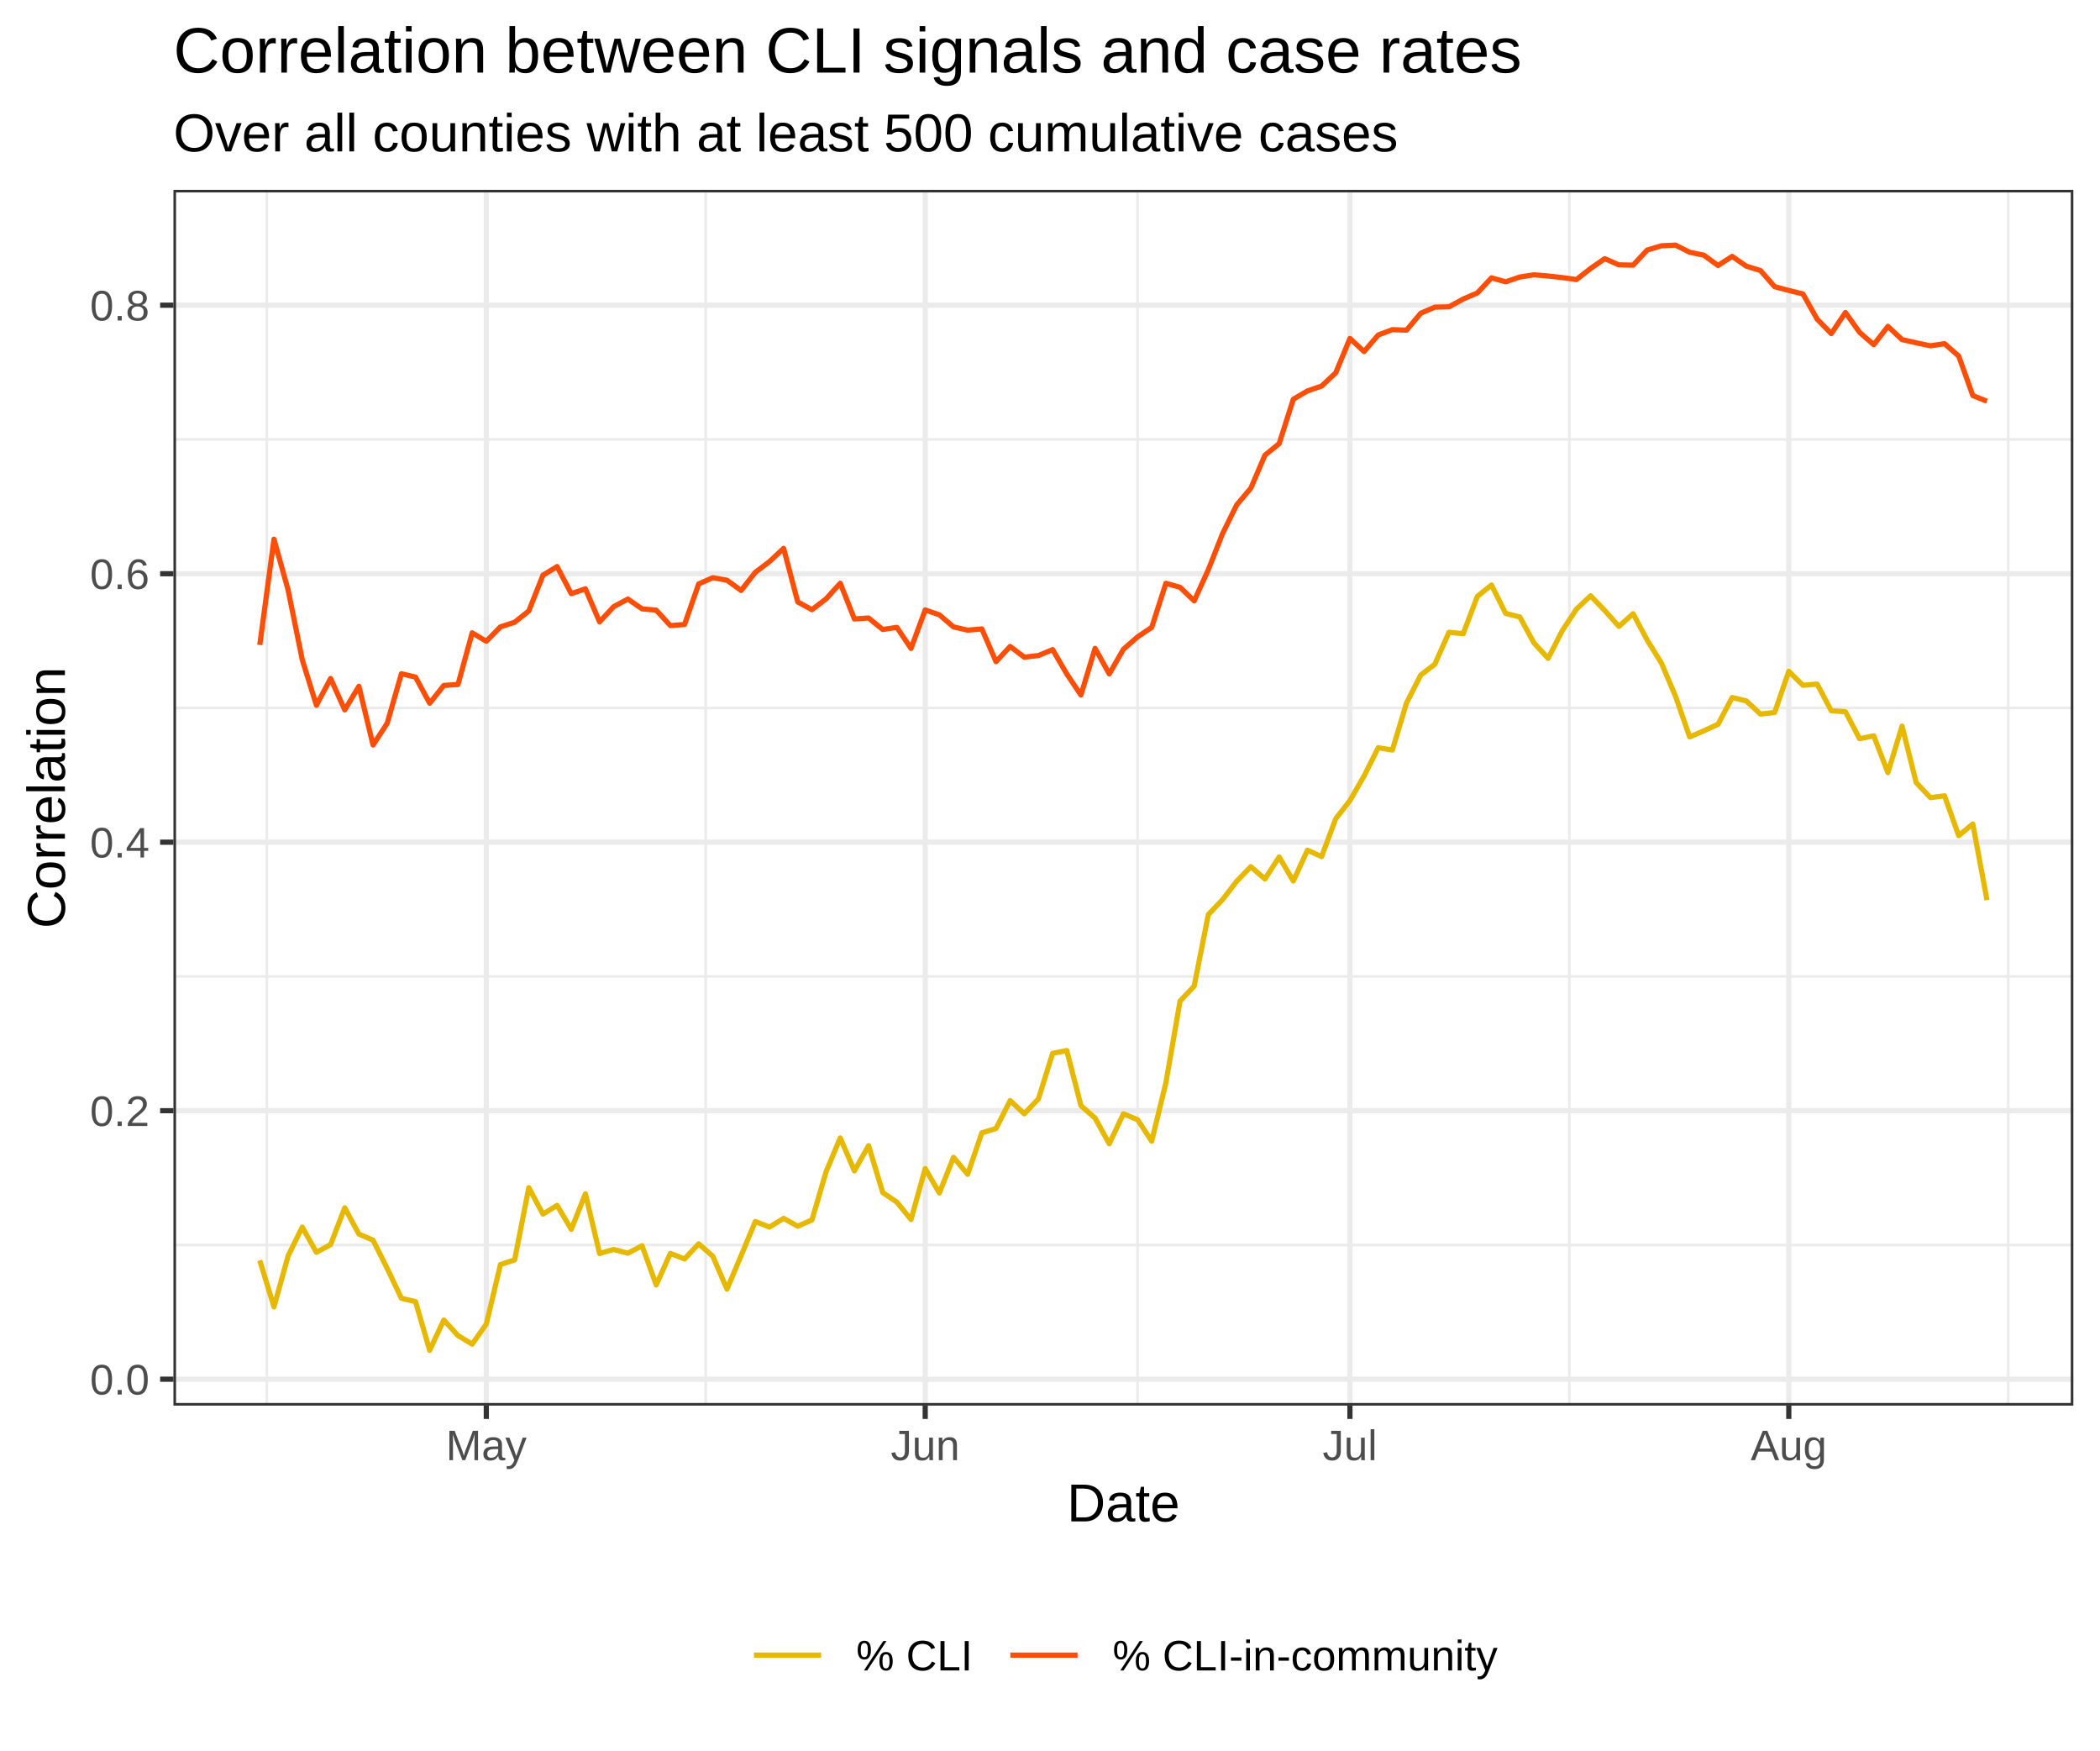
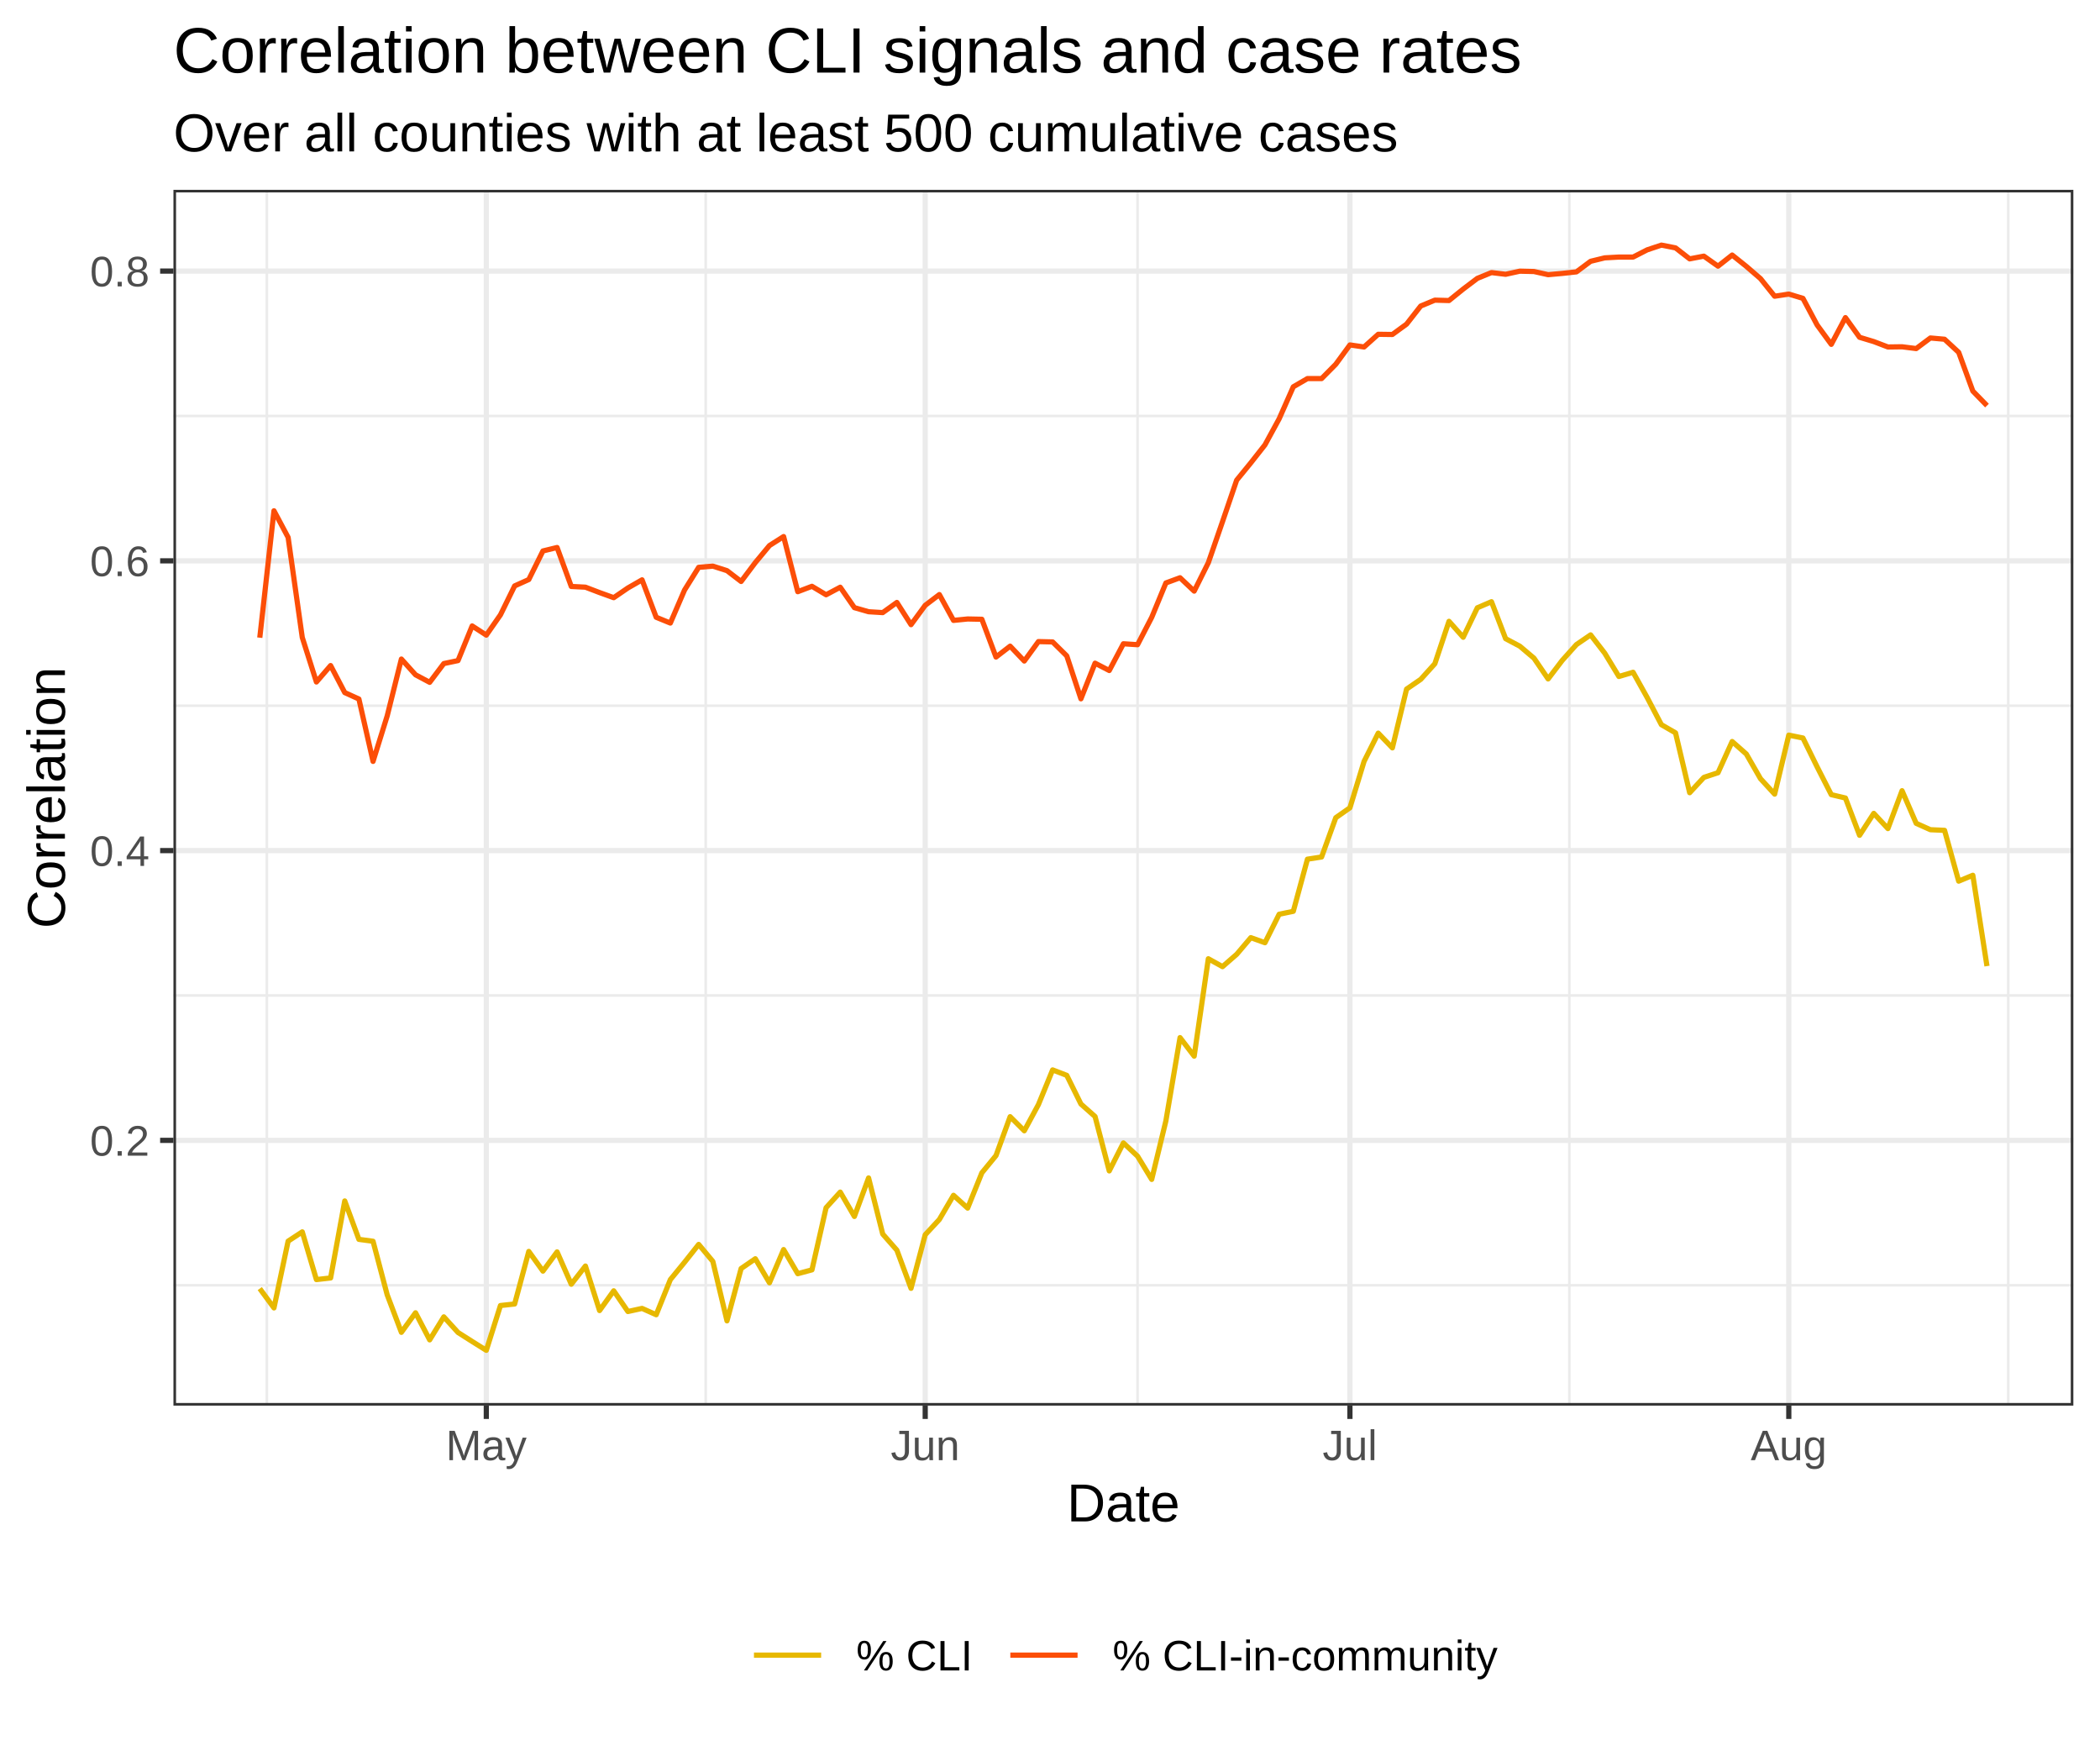
<svg xmlns="http://www.w3.org/2000/svg" viewBox="0 0 432.00 360.00">
  <defs>
    <style type="text/css">
    line, polyline, polygon, path, rect, circle {
      fill: none;
      stroke: #000000;
      stroke-linecap: round;
      stroke-linejoin: round;
      stroke-miterlimit: 10.00;
    }
  </style>
  </defs>
  <rect width="100%" height="100%" style="stroke: none; fill: #FFFFFF;" />
  <rect x="0" y="0.00" width="432.00" height="360.00" style="stroke-width: 1.07; stroke: #FFFFFF; fill: #FFFFFF;" />
  <defs>
    <clipPath id="cpMzUuNjh8NDI2LjUyfDI4OS4wOHwzOS4wNA==">
      <rect x="35.68" y="39.04" width="390.84" height="250.04" />
    </clipPath>
  </defs>
  <rect x="35.68" y="39.04" width="390.84" height="250.04" style="stroke-width: 1.07; stroke: none; fill: #FFFFFF;" clip-path="url(#cpMzUuNjh8NDI2LjUyfDI4OS4wOHwzOS4wNA==)" />
-   <polyline points="35.68,256.04 426.52,256.04 " style="stroke-width: 0.53; stroke: #EBEBEB; stroke-linecap: butt;" clip-path="url(#cpMzUuNjh8NDI2LjUyfDI4OS4wOHwzOS4wNA==)" />
-   <polyline points="35.68,200.82 426.52,200.82 " style="stroke-width: 0.53; stroke: #EBEBEB; stroke-linecap: butt;" clip-path="url(#cpMzUuNjh8NDI2LjUyfDI4OS4wOHwzOS4wNA==)" />
-   <polyline points="35.68,145.60 426.52,145.60 " style="stroke-width: 0.53; stroke: #EBEBEB; stroke-linecap: butt;" clip-path="url(#cpMzUuNjh8NDI2LjUyfDI4OS4wOHwzOS4wNA==)" />
-   <polyline points="35.68,90.38 426.52,90.38 " style="stroke-width: 0.53; stroke: #EBEBEB; stroke-linecap: butt;" clip-path="url(#cpMzUuNjh8NDI2LjUyfDI4OS4wOHwzOS4wNA==)" />
+   <polyline points="35.68,264.33 426.52,264.33 " style="stroke-width: 0.53; stroke: #EBEBEB; stroke-linecap: butt;" clip-path="url(#cpMzUuNjh8NDI2LjUyfDI4OS4wOHwzOS4wNA==)" />
+   <polyline points="35.68,204.73 426.52,204.73 " style="stroke-width: 0.53; stroke: #EBEBEB; stroke-linecap: butt;" clip-path="url(#cpMzUuNjh8NDI2LjUyfDI4OS4wOHwzOS4wNA==)" />
+   <polyline points="35.68,145.14 426.52,145.14 " style="stroke-width: 0.53; stroke: #EBEBEB; stroke-linecap: butt;" clip-path="url(#cpMzUuNjh8NDI2LjUyfDI4OS4wOHwzOS4wNA==)" />
+   <polyline points="35.68,85.55 426.52,85.55 " style="stroke-width: 0.53; stroke: #EBEBEB; stroke-linecap: butt;" clip-path="url(#cpMzUuNjh8NDI2LjUyfDI4OS4wOHwzOS4wNA==)" />
  <polyline points="54.90,289.08 54.90,39.04 " style="stroke-width: 0.53; stroke: #EBEBEB; stroke-linecap: butt;" clip-path="url(#cpMzUuNjh8NDI2LjUyfDI4OS4wOHwzOS4wNA==)" />
  <polyline points="145.18,289.08 145.18,39.04 " style="stroke-width: 0.53; stroke: #EBEBEB; stroke-linecap: butt;" clip-path="url(#cpMzUuNjh8NDI2LjUyfDI4OS4wOHwzOS4wNA==)" />
  <polyline points="234.01,289.08 234.01,39.04 " style="stroke-width: 0.53; stroke: #EBEBEB; stroke-linecap: butt;" clip-path="url(#cpMzUuNjh8NDI2LjUyfDI4OS4wOHwzOS4wNA==)" />
  <polyline points="322.84,289.08 322.84,39.04 " style="stroke-width: 0.53; stroke: #EBEBEB; stroke-linecap: butt;" clip-path="url(#cpMzUuNjh8NDI2LjUyfDI4OS4wOHwzOS4wNA==)" />
  <polyline points="413.12,289.08 413.12,39.04 " style="stroke-width: 0.53; stroke: #EBEBEB; stroke-linecap: butt;" clip-path="url(#cpMzUuNjh8NDI2LjUyfDI4OS4wOHwzOS4wNA==)" />
-   <polyline points="35.68,283.65 426.52,283.65 " style="stroke-width: 1.07; stroke: #EBEBEB; stroke-linecap: butt;" clip-path="url(#cpMzUuNjh8NDI2LjUyfDI4OS4wOHwzOS4wNA==)" />
-   <polyline points="35.68,228.43 426.52,228.43 " style="stroke-width: 1.07; stroke: #EBEBEB; stroke-linecap: butt;" clip-path="url(#cpMzUuNjh8NDI2LjUyfDI4OS4wOHwzOS4wNA==)" />
-   <polyline points="35.68,173.21 426.52,173.21 " style="stroke-width: 1.07; stroke: #EBEBEB; stroke-linecap: butt;" clip-path="url(#cpMzUuNjh8NDI2LjUyfDI4OS4wOHwzOS4wNA==)" />
-   <polyline points="35.68,117.99 426.52,117.99 " style="stroke-width: 1.07; stroke: #EBEBEB; stroke-linecap: butt;" clip-path="url(#cpMzUuNjh8NDI2LjUyfDI4OS4wOHwzOS4wNA==)" />
-   <polyline points="35.68,62.77 426.52,62.77 " style="stroke-width: 1.07; stroke: #EBEBEB; stroke-linecap: butt;" clip-path="url(#cpMzUuNjh8NDI2LjUyfDI4OS4wOHwzOS4wNA==)" />
+   <polyline points="35.68,234.53 426.52,234.53 " style="stroke-width: 1.07; stroke: #EBEBEB; stroke-linecap: butt;" clip-path="url(#cpMzUuNjh8NDI2LjUyfDI4OS4wOHwzOS4wNA==)" />
+   <polyline points="35.68,174.94 426.52,174.94 " style="stroke-width: 1.07; stroke: #EBEBEB; stroke-linecap: butt;" clip-path="url(#cpMzUuNjh8NDI2LjUyfDI4OS4wOHwzOS4wNA==)" />
+   <polyline points="35.68,115.34 426.52,115.34 " style="stroke-width: 1.07; stroke: #EBEBEB; stroke-linecap: butt;" clip-path="url(#cpMzUuNjh8NDI2LjUyfDI4OS4wOHwzOS4wNA==)" />
+   <polyline points="35.68,55.75 426.52,55.75 " style="stroke-width: 1.07; stroke: #EBEBEB; stroke-linecap: butt;" clip-path="url(#cpMzUuNjh8NDI2LjUyfDI4OS4wOHwzOS4wNA==)" />
  <polyline points="100.04,289.08 100.04,39.04 " style="stroke-width: 1.07; stroke: #EBEBEB; stroke-linecap: butt;" clip-path="url(#cpMzUuNjh8NDI2LjUyfDI4OS4wOHwzOS4wNA==)" />
  <polyline points="190.33,289.08 190.33,39.04 " style="stroke-width: 1.07; stroke: #EBEBEB; stroke-linecap: butt;" clip-path="url(#cpMzUuNjh8NDI2LjUyfDI4OS4wOHwzOS4wNA==)" />
  <polyline points="277.70,289.08 277.70,39.04 " style="stroke-width: 1.07; stroke: #EBEBEB; stroke-linecap: butt;" clip-path="url(#cpMzUuNjh8NDI2LjUyfDI4OS4wOHwzOS4wNA==)" />
  <polyline points="367.98,289.08 367.98,39.04 " style="stroke-width: 1.07; stroke: #EBEBEB; stroke-linecap: butt;" clip-path="url(#cpMzUuNjh8NDI2LjUyfDI4OS4wOHwzOS4wNA==)" />
-   <polyline points="53.44,259.21 56.36,268.78 59.27,258.29 62.18,252.37 65.09,257.56 68.01,255.96 70.92,248.40 73.83,253.81 76.74,255.05 79.65,260.86 82.57,267.01 85.48,267.69 88.39,277.71 91.30,271.48 94.22,274.68 97.13,276.44 100.04,272.32 102.95,260.07 105.87,259.11 108.78,244.26 111.69,249.70 114.60,247.90 117.52,252.83 120.43,245.52 123.34,257.79 126.25,256.97 129.17,257.74 132.08,256.20 134.99,264.26 137.90,257.78 140.82,258.92 143.73,255.81 146.64,258.36 149.55,265.13 152.46,258.23 155.38,251.22 158.29,252.36 161.20,250.58 164.11,252.18 167.03,250.90 169.94,240.98 172.85,234.03 175.76,240.81 178.68,235.62 181.59,245.26 184.50,247.24 187.41,250.81 190.33,240.34 193.24,245.35 196.15,238.02 199.06,241.51 201.98,232.98 204.89,232.10 207.80,226.35 210.71,229.06 213.62,225.99 216.54,216.64 219.45,216.06 222.36,227.38 225.27,229.94 228.19,235.23 231.10,229.07 234.01,230.27 236.92,234.69 239.84,222.70 242.75,205.89 245.66,202.80 248.57,188.09 251.49,185.03 254.40,181.25 257.31,178.24 260.22,180.77 263.14,176.25 266.05,181.19 268.96,174.85 271.87,176.17 274.79,168.35 277.70,164.64 280.61,159.59 283.52,153.78 286.43,154.25 289.35,144.55 292.26,138.84 295.17,136.60 298.08,130.03 301.00,130.33 303.91,122.66 306.82,120.31 309.73,126.15 312.65,126.89 315.56,132.23 318.47,135.40 321.38,129.70 324.30,125.27 327.21,122.53 330.12,125.56 333.03,128.82 335.95,126.22 338.86,131.67 341.77,136.35 344.68,143.20 347.59,151.56 350.51,150.30 353.42,148.96 356.33,143.45 359.24,144.15 362.16,146.86 365.07,146.53 367.98,138.07 370.89,140.94 373.81,140.69 376.72,146.17 379.63,146.38 382.54,151.92 385.46,151.34 388.37,158.90 391.28,149.33 394.19,160.95 397.11,164.04 400.02,163.67 402.93,171.86 405.84,169.46 408.75,185.12 " style="stroke-width: 1.07; stroke: #E7B800; stroke-linecap: butt;" clip-path="url(#cpMzUuNjh8NDI2LjUyfDI4OS4wOHwzOS4wNA==)" />
-   <polyline points="53.44,132.64 56.36,110.89 59.27,121.34 62.18,135.69 65.09,145.05 68.01,139.54 70.92,146.00 73.83,141.14 76.74,153.22 79.65,148.75 82.57,138.56 85.48,139.25 88.39,144.63 91.30,140.97 94.22,140.77 97.13,130.15 100.04,131.88 102.95,128.92 105.87,127.97 108.78,125.65 111.69,118.30 114.60,116.52 117.52,122.09 120.43,121.10 123.34,127.89 126.25,124.76 129.17,123.20 132.08,125.22 134.99,125.48 137.90,128.65 140.82,128.44 143.73,120.09 146.64,118.81 149.55,119.33 152.46,121.43 155.38,117.70 158.29,115.50 161.20,112.78 164.11,123.80 167.03,125.39 169.94,123.16 172.85,119.95 175.76,127.29 178.68,127.10 181.59,129.46 184.50,129.03 187.41,133.36 190.33,125.44 193.24,126.44 196.15,128.93 199.06,129.60 201.98,129.35 204.89,136.08 207.80,132.95 210.71,135.16 213.62,134.82 216.54,133.60 219.45,138.61 222.36,142.94 225.27,133.34 228.19,138.60 231.10,133.53 234.01,130.99 236.92,129.03 239.84,119.96 242.75,120.78 245.66,123.58 248.57,117.16 251.49,109.76 254.40,103.84 257.31,100.40 260.22,93.61 263.14,91.24 266.05,82.11 268.96,80.40 271.87,79.40 274.79,76.66 277.70,69.61 280.61,72.30 283.52,68.89 286.43,67.80 289.35,67.90 292.26,64.42 295.17,63.17 298.08,63.10 301.00,61.50 303.91,60.25 306.82,57.14 309.73,57.96 312.65,56.97 315.56,56.52 318.47,56.76 321.38,57.09 324.30,57.49 327.21,55.21 330.12,53.20 333.03,54.47 335.95,54.53 338.86,51.42 341.77,50.55 344.68,50.41 347.59,51.88 350.51,52.48 353.42,54.60 356.33,52.73 359.24,54.74 362.16,55.64 365.07,58.96 367.98,59.73 370.89,60.45 373.81,65.63 376.72,68.61 379.63,64.27 382.54,68.35 385.46,70.88 388.37,67.12 391.28,69.84 394.19,70.50 397.11,71.12 400.02,70.68 402.93,73.22 405.84,81.35 408.75,82.52 " style="stroke-width: 1.07; stroke: #FC4E07; stroke-linecap: butt;" clip-path="url(#cpMzUuNjh8NDI2LjUyfDI4OS4wOHwzOS4wNA==)" />
+   <polyline points="53.44,265.02 56.36,268.99 59.27,255.26 62.18,253.35 65.09,263.16 68.01,262.83 70.92,246.99 73.83,254.89 76.74,255.28 79.65,266.29 82.57,274.01 85.48,269.99 88.39,275.56 91.30,270.83 94.22,274.04 97.13,275.89 100.04,277.71 102.95,268.50 105.87,268.18 108.78,257.37 111.69,261.42 114.60,257.47 117.52,264.12 120.43,260.38 123.34,269.53 126.25,265.47 129.17,269.73 132.08,269.09 134.99,270.39 137.90,263.17 140.82,259.60 143.73,255.93 146.64,259.42 149.55,271.65 152.46,260.89 155.38,258.88 158.29,263.82 161.20,256.99 164.11,261.95 167.03,261.16 169.94,248.38 172.85,245.17 175.76,250.18 178.68,242.26 181.59,253.80 184.50,257.11 187.41,264.96 190.33,253.94 193.24,250.80 196.15,245.83 199.06,248.46 201.98,241.21 204.89,237.66 207.80,229.66 210.71,232.56 213.62,227.17 216.54,220.04 219.45,221.16 222.36,227.05 225.27,229.63 228.19,240.81 231.10,235.06 234.01,237.78 236.92,242.56 239.84,230.52 242.75,213.40 245.66,217.21 248.57,197.18 251.49,198.80 254.40,196.27 257.31,192.84 260.22,193.88 263.14,188.03 266.05,187.42 268.96,176.70 271.87,176.25 274.79,168.17 277.70,166.13 280.61,156.59 283.52,150.78 286.43,153.81 289.35,141.72 292.26,139.72 295.17,136.50 298.08,127.78 301.00,131.06 303.91,125.00 306.82,123.75 309.73,131.35 312.65,132.90 315.56,135.36 318.47,139.63 321.38,135.81 324.30,132.56 327.21,130.57 330.12,134.34 333.03,139.13 335.95,138.26 338.86,143.48 341.77,149.04 344.68,150.72 347.59,163.03 350.51,159.88 353.42,158.92 356.33,152.50 359.24,155.07 362.16,160.15 365.07,163.32 367.98,151.19 370.89,151.78 373.81,157.72 376.72,163.43 379.63,164.12 382.54,171.79 385.46,167.28 388.37,170.41 391.28,162.62 394.19,169.33 397.11,170.64 400.02,170.77 402.93,181.22 405.84,180.01 408.75,198.69 " style="stroke-width: 1.07; stroke: #E7B800; stroke-linecap: butt;" clip-path="url(#cpMzUuNjh8NDI2LjUyfDI4OS4wOHwzOS4wNA==)" />
+   <polyline points="53.44,131.15 56.36,105.05 59.27,110.52 62.18,131.10 65.09,140.26 68.01,136.88 70.92,142.44 73.83,143.76 76.74,156.59 79.65,147.24 82.57,135.54 85.48,138.78 88.39,140.33 91.30,136.47 94.22,135.86 97.13,128.73 100.04,130.62 102.95,126.45 105.87,120.50 108.78,119.19 111.69,113.31 114.60,112.60 117.52,120.61 120.43,120.76 123.34,121.87 126.25,122.92 129.17,120.92 132.08,119.25 134.99,126.95 137.90,128.14 140.82,121.35 143.73,116.68 146.64,116.43 149.55,117.36 152.46,119.59 155.38,115.70 158.29,112.20 161.20,110.35 164.11,121.69 167.03,120.58 169.94,122.32 172.85,120.77 175.76,124.97 178.68,125.81 181.59,125.99 184.50,123.90 187.41,128.47 190.33,124.49 193.24,122.28 196.15,127.59 199.06,127.30 201.98,127.36 204.89,135.13 207.80,132.89 210.71,135.95 213.62,131.95 216.54,132.02 219.45,134.89 222.36,143.72 225.27,136.39 228.19,137.90 231.10,132.40 234.01,132.59 236.92,126.97 239.84,119.89 242.75,118.82 245.66,121.57 248.57,115.73 251.49,107.27 254.40,98.75 257.31,95.19 260.22,91.49 263.14,86.13 266.05,79.55 268.96,77.86 271.87,77.86 274.79,74.91 277.70,70.94 280.61,71.36 283.52,68.75 286.43,68.79 289.35,66.66 292.26,62.94 295.17,61.73 298.08,61.81 301.00,59.45 303.91,57.25 306.82,56.06 309.73,56.41 312.65,55.77 315.56,55.84 318.47,56.49 321.38,56.23 324.30,55.91 327.21,53.74 330.12,53.03 333.03,52.87 335.95,52.87 338.86,51.38 341.77,50.41 344.68,50.98 347.59,53.24 350.51,52.68 353.42,54.74 356.33,52.45 359.24,54.78 362.16,57.30 365.07,60.92 367.98,60.48 370.89,61.36 373.81,66.84 376.72,70.82 379.63,65.32 382.54,69.37 385.46,70.25 388.37,71.36 391.28,71.32 394.19,71.69 397.11,69.51 400.02,69.77 402.93,72.46 405.84,80.43 408.75,83.42 " style="stroke-width: 1.07; stroke: #FC4E07; stroke-linecap: butt;" clip-path="url(#cpMzUuNjh8NDI2LjUyfDI4OS4wOHwzOS4wNA==)" />
  <rect x="35.68" y="39.04" width="390.84" height="250.04" style="stroke-width: 1.07; stroke: #333333;" clip-path="url(#cpMzUuNjh8NDI2LjUyfDI4OS4wOHwzOS4wNA==)" />
  <defs>
    <clipPath id="cpMC4wMHw0MzIuMDB8MzYwLjAwfDAuMDA=">
      <rect x="0.00" y="0.00" width="432.00" height="360.00" />
    </clipPath>
  </defs>
  <g clip-path="url(#cpMC4wMHw0MzIuMDB8MzYwLjAwfDAuMDA=)">
-     <text x="18.51" y="286.80" style="font-size: 8.80px; fill: #4D4D4D; font-family: Arial;" textLength="12.23px" lengthAdjust="spacingAndGlyphs">0.0</text>
+     <text x="18.51" y="237.68" style="font-size: 8.80px; fill: #4D4D4D; font-family: Arial;" textLength="12.23px" lengthAdjust="spacingAndGlyphs">0.2</text>
  </g>
  <g clip-path="url(#cpMC4wMHw0MzIuMDB8MzYwLjAwfDAuMDA=)">
-     <text x="18.51" y="231.58" style="font-size: 8.80px; fill: #4D4D4D; font-family: Arial;" textLength="12.23px" lengthAdjust="spacingAndGlyphs">0.2</text>
+     <text x="18.51" y="178.09" style="font-size: 8.80px; fill: #4D4D4D; font-family: Arial;" textLength="12.23px" lengthAdjust="spacingAndGlyphs">0.4</text>
  </g>
  <g clip-path="url(#cpMC4wMHw0MzIuMDB8MzYwLjAwfDAuMDA=)">
-     <text x="18.51" y="176.36" style="font-size: 8.80px; fill: #4D4D4D; font-family: Arial;" textLength="12.23px" lengthAdjust="spacingAndGlyphs">0.4</text>
+     <text x="18.51" y="118.49" style="font-size: 8.80px; fill: #4D4D4D; font-family: Arial;" textLength="12.23px" lengthAdjust="spacingAndGlyphs">0.6</text>
  </g>
  <g clip-path="url(#cpMC4wMHw0MzIuMDB8MzYwLjAwfDAuMDA=)">
-     <text x="18.51" y="121.14" style="font-size: 8.80px; fill: #4D4D4D; font-family: Arial;" textLength="12.23px" lengthAdjust="spacingAndGlyphs">0.6</text>
+     <text x="18.51" y="58.90" style="font-size: 8.80px; fill: #4D4D4D; font-family: Arial;" textLength="12.23px" lengthAdjust="spacingAndGlyphs">0.8</text>
  </g>
-   <g clip-path="url(#cpMC4wMHw0MzIuMDB8MzYwLjAwfDAuMDA=)">
-     <text x="18.51" y="65.92" style="font-size: 8.80px; fill: #4D4D4D; font-family: Arial;" textLength="12.23px" lengthAdjust="spacingAndGlyphs">0.8</text>
-   </g>
-   <polyline points="32.94,283.65 35.68,283.65 " style="stroke-width: 1.07; stroke: #333333; stroke-linecap: butt;" clip-path="url(#cpMC4wMHw0MzIuMDB8MzYwLjAwfDAuMDA=)" />
-   <polyline points="32.94,228.43 35.68,228.43 " style="stroke-width: 1.07; stroke: #333333; stroke-linecap: butt;" clip-path="url(#cpMC4wMHw0MzIuMDB8MzYwLjAwfDAuMDA=)" />
-   <polyline points="32.94,173.21 35.68,173.21 " style="stroke-width: 1.07; stroke: #333333; stroke-linecap: butt;" clip-path="url(#cpMC4wMHw0MzIuMDB8MzYwLjAwfDAuMDA=)" />
-   <polyline points="32.94,117.99 35.68,117.99 " style="stroke-width: 1.07; stroke: #333333; stroke-linecap: butt;" clip-path="url(#cpMC4wMHw0MzIuMDB8MzYwLjAwfDAuMDA=)" />
-   <polyline points="32.94,62.77 35.68,62.77 " style="stroke-width: 1.07; stroke: #333333; stroke-linecap: butt;" clip-path="url(#cpMC4wMHw0MzIuMDB8MzYwLjAwfDAuMDA=)" />
+   <polyline points="32.94,234.53 35.68,234.53 " style="stroke-width: 1.07; stroke: #333333; stroke-linecap: butt;" clip-path="url(#cpMC4wMHw0MzIuMDB8MzYwLjAwfDAuMDA=)" />
+   <polyline points="32.94,174.94 35.68,174.94 " style="stroke-width: 1.07; stroke: #333333; stroke-linecap: butt;" clip-path="url(#cpMC4wMHw0MzIuMDB8MzYwLjAwfDAuMDA=)" />
+   <polyline points="32.94,115.34 35.68,115.34 " style="stroke-width: 1.07; stroke: #333333; stroke-linecap: butt;" clip-path="url(#cpMC4wMHw0MzIuMDB8MzYwLjAwfDAuMDA=)" />
+   <polyline points="32.94,55.75 35.68,55.75 " style="stroke-width: 1.07; stroke: #333333; stroke-linecap: butt;" clip-path="url(#cpMC4wMHw0MzIuMDB8MzYwLjAwfDAuMDA=)" />
  <polyline points="100.04,291.82 100.04,289.08 " style="stroke-width: 1.07; stroke: #333333; stroke-linecap: butt;" clip-path="url(#cpMC4wMHw0MzIuMDB8MzYwLjAwfDAuMDA=)" />
  <polyline points="190.33,291.82 190.33,289.08 " style="stroke-width: 1.07; stroke: #333333; stroke-linecap: butt;" clip-path="url(#cpMC4wMHw0MzIuMDB8MzYwLjAwfDAuMDA=)" />
  <polyline points="277.70,291.82 277.70,289.08 " style="stroke-width: 1.07; stroke: #333333; stroke-linecap: butt;" clip-path="url(#cpMC4wMHw0MzIuMDB8MzYwLjAwfDAuMDA=)" />
  <polyline points="367.98,291.82 367.98,289.08 " style="stroke-width: 1.07; stroke: #333333; stroke-linecap: butt;" clip-path="url(#cpMC4wMHw0MzIuMDB8MzYwLjAwfDAuMDA=)" />
  <g clip-path="url(#cpMC4wMHw0MzIuMDB8MzYwLjAwfDAuMDA=)">
    <text x="91.73" y="300.31" style="font-size: 8.80px; fill: #4D4D4D; font-family: Arial;" textLength="16.62px" lengthAdjust="spacingAndGlyphs">May</text>
  </g>
  <g clip-path="url(#cpMC4wMHw0MzIuMDB8MzYwLjAwfDAuMDA=)">
    <text x="183.23" y="300.31" style="font-size: 8.80px; fill: #4D4D4D; font-family: Arial;" textLength="14.19px" lengthAdjust="spacingAndGlyphs">Jun</text>
  </g>
  <g clip-path="url(#cpMC4wMHw0MzIuMDB8MzYwLjAwfDAuMDA=)">
    <text x="272.07" y="300.31" style="font-size: 8.80px; fill: #4D4D4D; font-family: Arial;" textLength="11.25px" lengthAdjust="spacingAndGlyphs">Jul</text>
  </g>
  <g clip-path="url(#cpMC4wMHw0MzIuMDB8MzYwLjAwfDAuMDA=)">
    <text x="360.15" y="300.31" style="font-size: 8.80px; fill: #4D4D4D; font-family: Arial;" textLength="15.66px" lengthAdjust="spacingAndGlyphs">Aug</text>
  </g>
  <g clip-path="url(#cpMC4wMHw0MzIuMDB8MzYwLjAwfDAuMDA=)">
    <text x="219.48" y="312.90" style="font-size: 11.00px; font-family: Arial;" textLength="23.24px" lengthAdjust="spacingAndGlyphs">Date</text>
  </g>
  <g clip-path="url(#cpMC4wMHw0MzIuMDB8MzYwLjAwfDAuMDA=)">
    <text transform="translate(13.35,190.96) rotate(-90)" style="font-size: 11.00px; font-family: Arial;" textLength="53.80px" lengthAdjust="spacingAndGlyphs">Correlation</text>
  </g>
  <rect x="142.41" y="326.28" width="177.38" height="28.24" style="stroke-width: 1.07; stroke: none; fill: #FFFFFF;" clip-path="url(#cpMC4wMHw0MzIuMDB8MzYwLjAwfDAuMDA=)" />
  <rect x="153.37" y="331.76" width="17.28" height="17.28" style="stroke-width: 1.07; stroke: none; fill: #FFFFFF;" clip-path="url(#cpMC4wMHw0MzIuMDB8MzYwLjAwfDAuMDA=)" />
  <line x1="155.10" y1="340.40" x2="168.92" y2="340.40" style="stroke-width: 1.07; stroke: #E7B800; stroke-linecap: butt;" clip-path="url(#cpMC4wMHw0MzIuMDB8MzYwLjAwfDAuMDA=)" />
  <rect x="206.11" y="331.76" width="17.28" height="17.28" style="stroke-width: 1.07; stroke: none; fill: #FFFFFF;" clip-path="url(#cpMC4wMHw0MzIuMDB8MzYwLjAwfDAuMDA=)" />
  <line x1="207.84" y1="340.40" x2="221.67" y2="340.40" style="stroke-width: 1.07; stroke: #FC4E07; stroke-linecap: butt;" clip-path="url(#cpMC4wMHw0MzIuMDB8MzYwLjAwfDAuMDA=)" />
  <g clip-path="url(#cpMC4wMHw0MzIuMDB8MzYwLjAwfDAuMDA=)">
    <text x="176.13" y="343.55" style="font-size: 8.80px; font-family: Arial;" textLength="23.96px" lengthAdjust="spacingAndGlyphs">% CLI</text>
  </g>
  <g clip-path="url(#cpMC4wMHw0MzIuMDB8MzYwLjAwfDAuMDA=)">
    <text x="228.87" y="343.55" style="font-size: 8.80px; font-family: Arial;" textLength="79.22px" lengthAdjust="spacingAndGlyphs">% CLI-in-community</text>
  </g>
  <g clip-path="url(#cpMC4wMHw0MzIuMDB8MzYwLjAwfDAuMDA=)">
    <text x="35.68" y="31.14" style="font-size: 11.00px; font-family: Arial;" textLength="251.90px" lengthAdjust="spacingAndGlyphs">Over all counties with at least 500 cumulative cases</text>
  </g>
  <g clip-path="url(#cpMC4wMHw0MzIuMDB8MzYwLjAwfDAuMDA=)">
    <text x="35.68" y="14.93" style="font-size: 13.20px; font-family: Arial;" textLength="277.35px" lengthAdjust="spacingAndGlyphs">Correlation between CLI signals and case rates</text>
  </g>
</svg>
